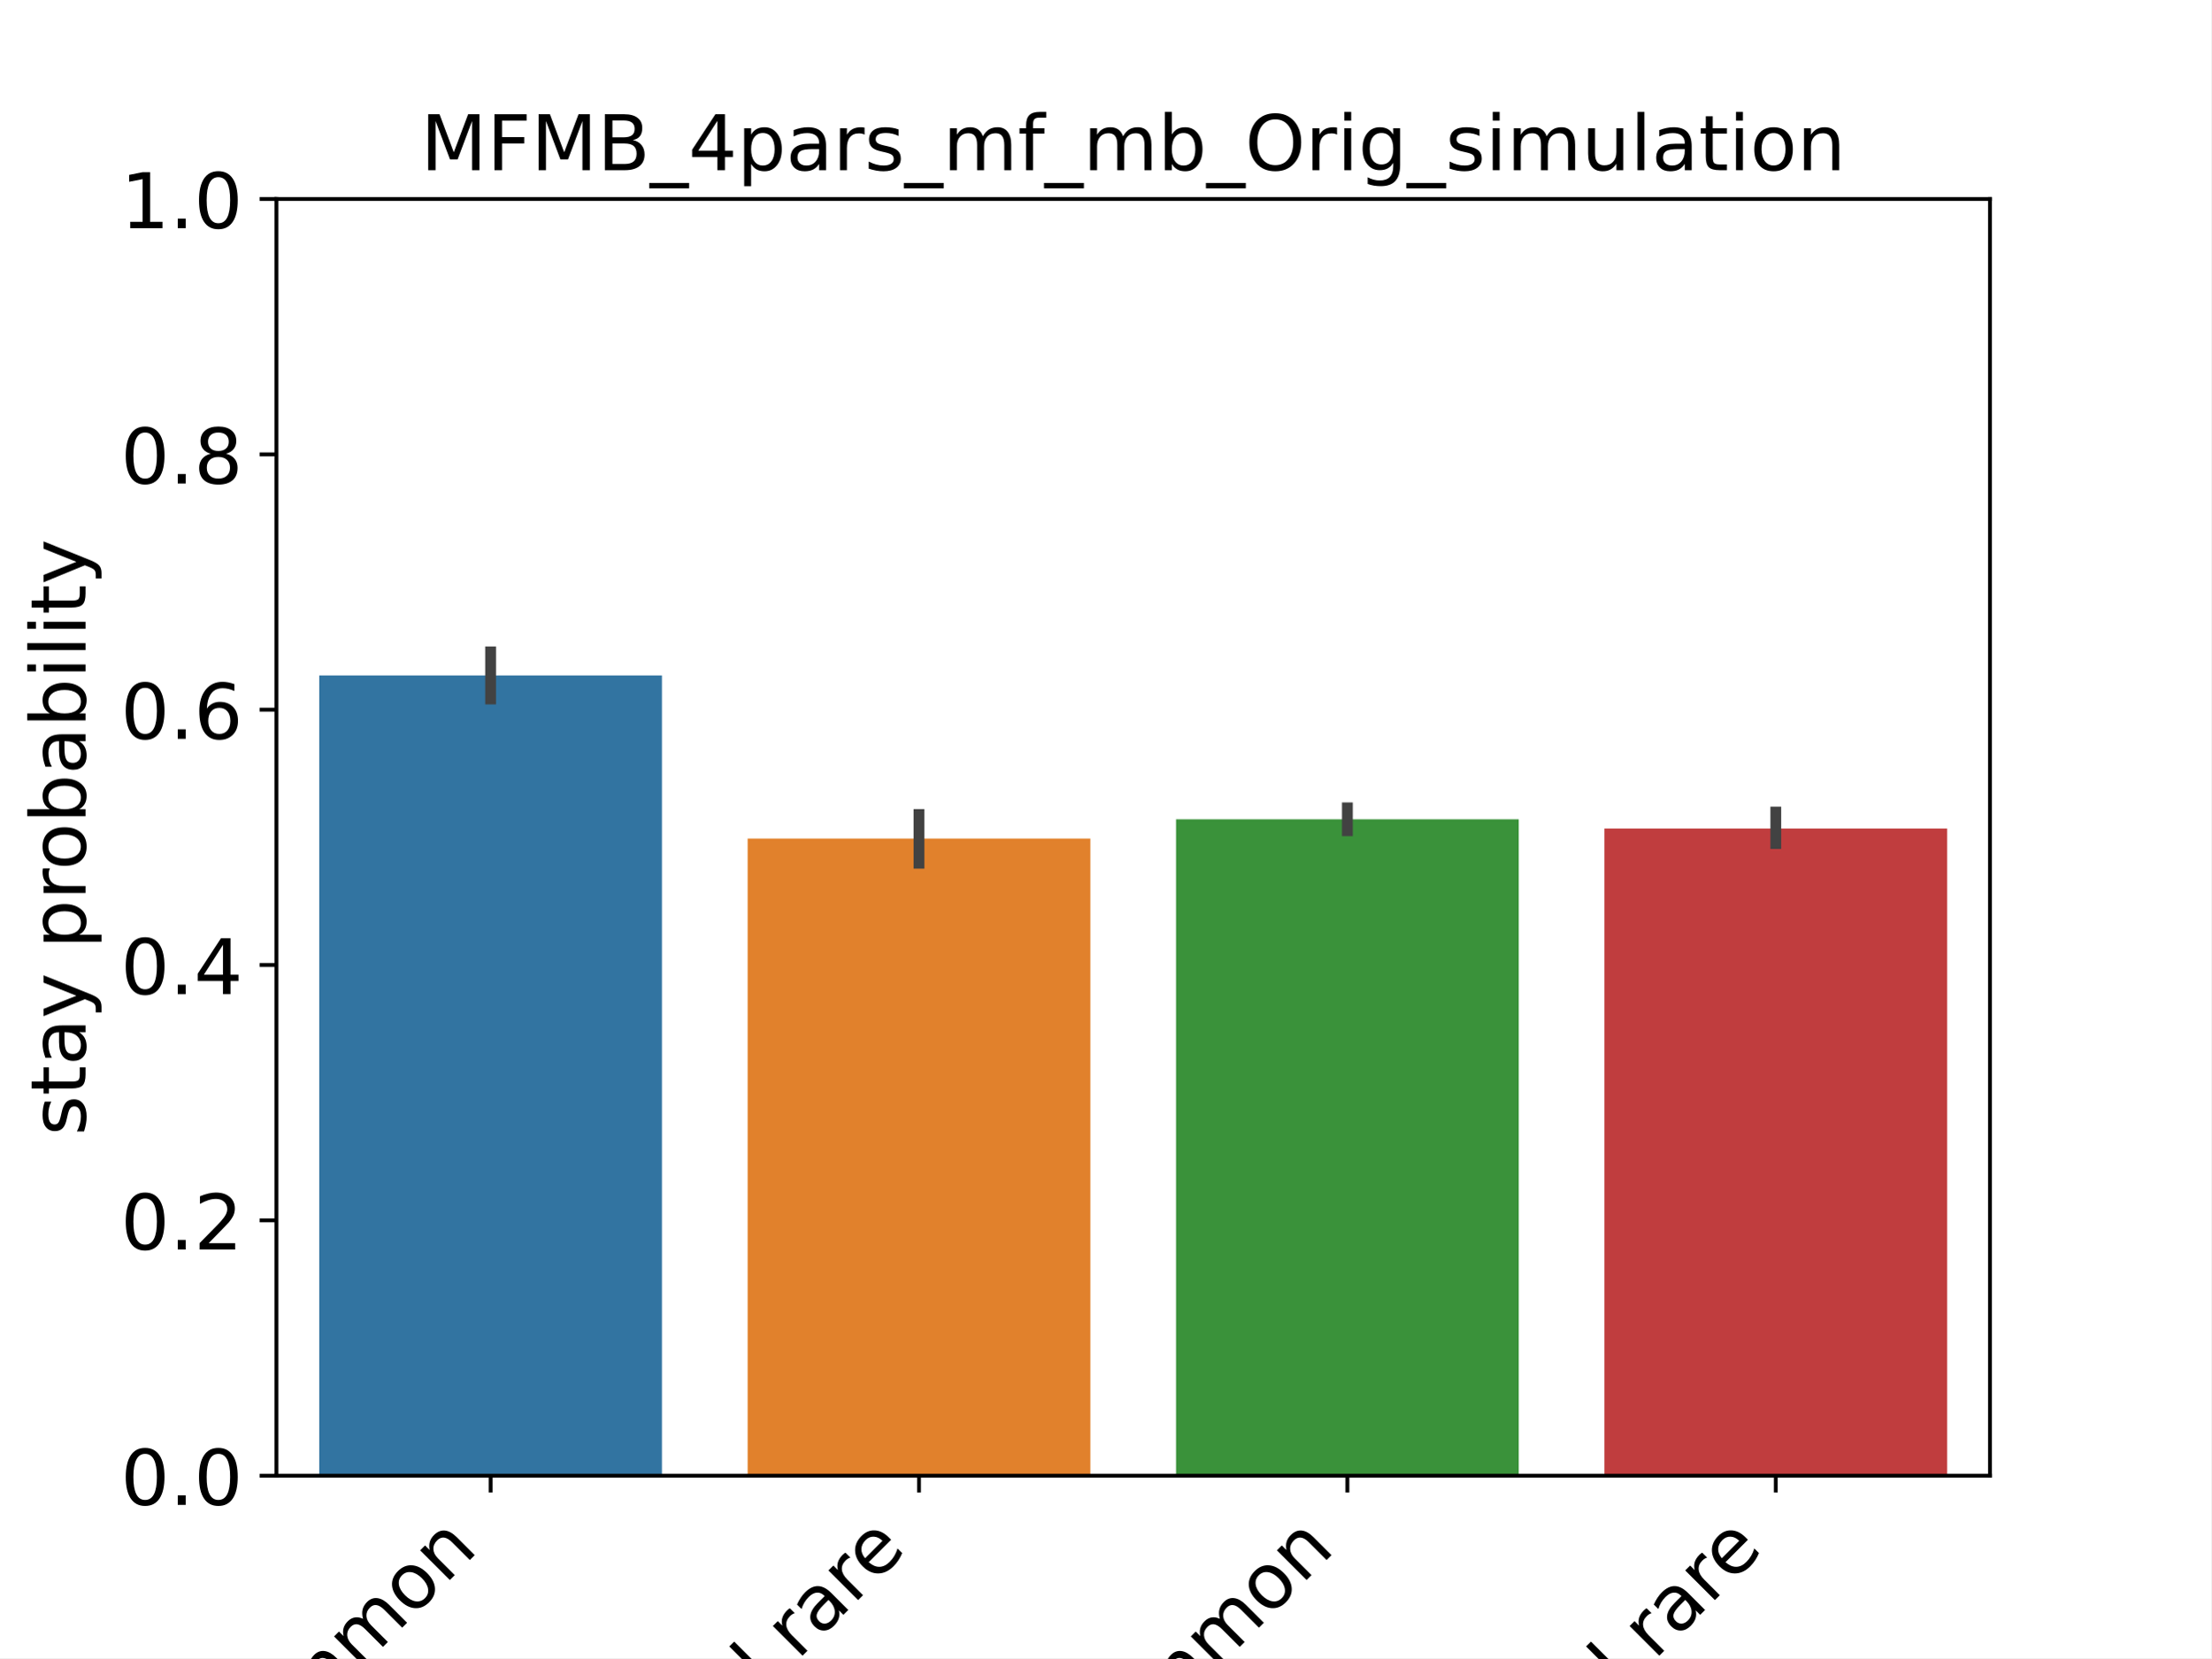
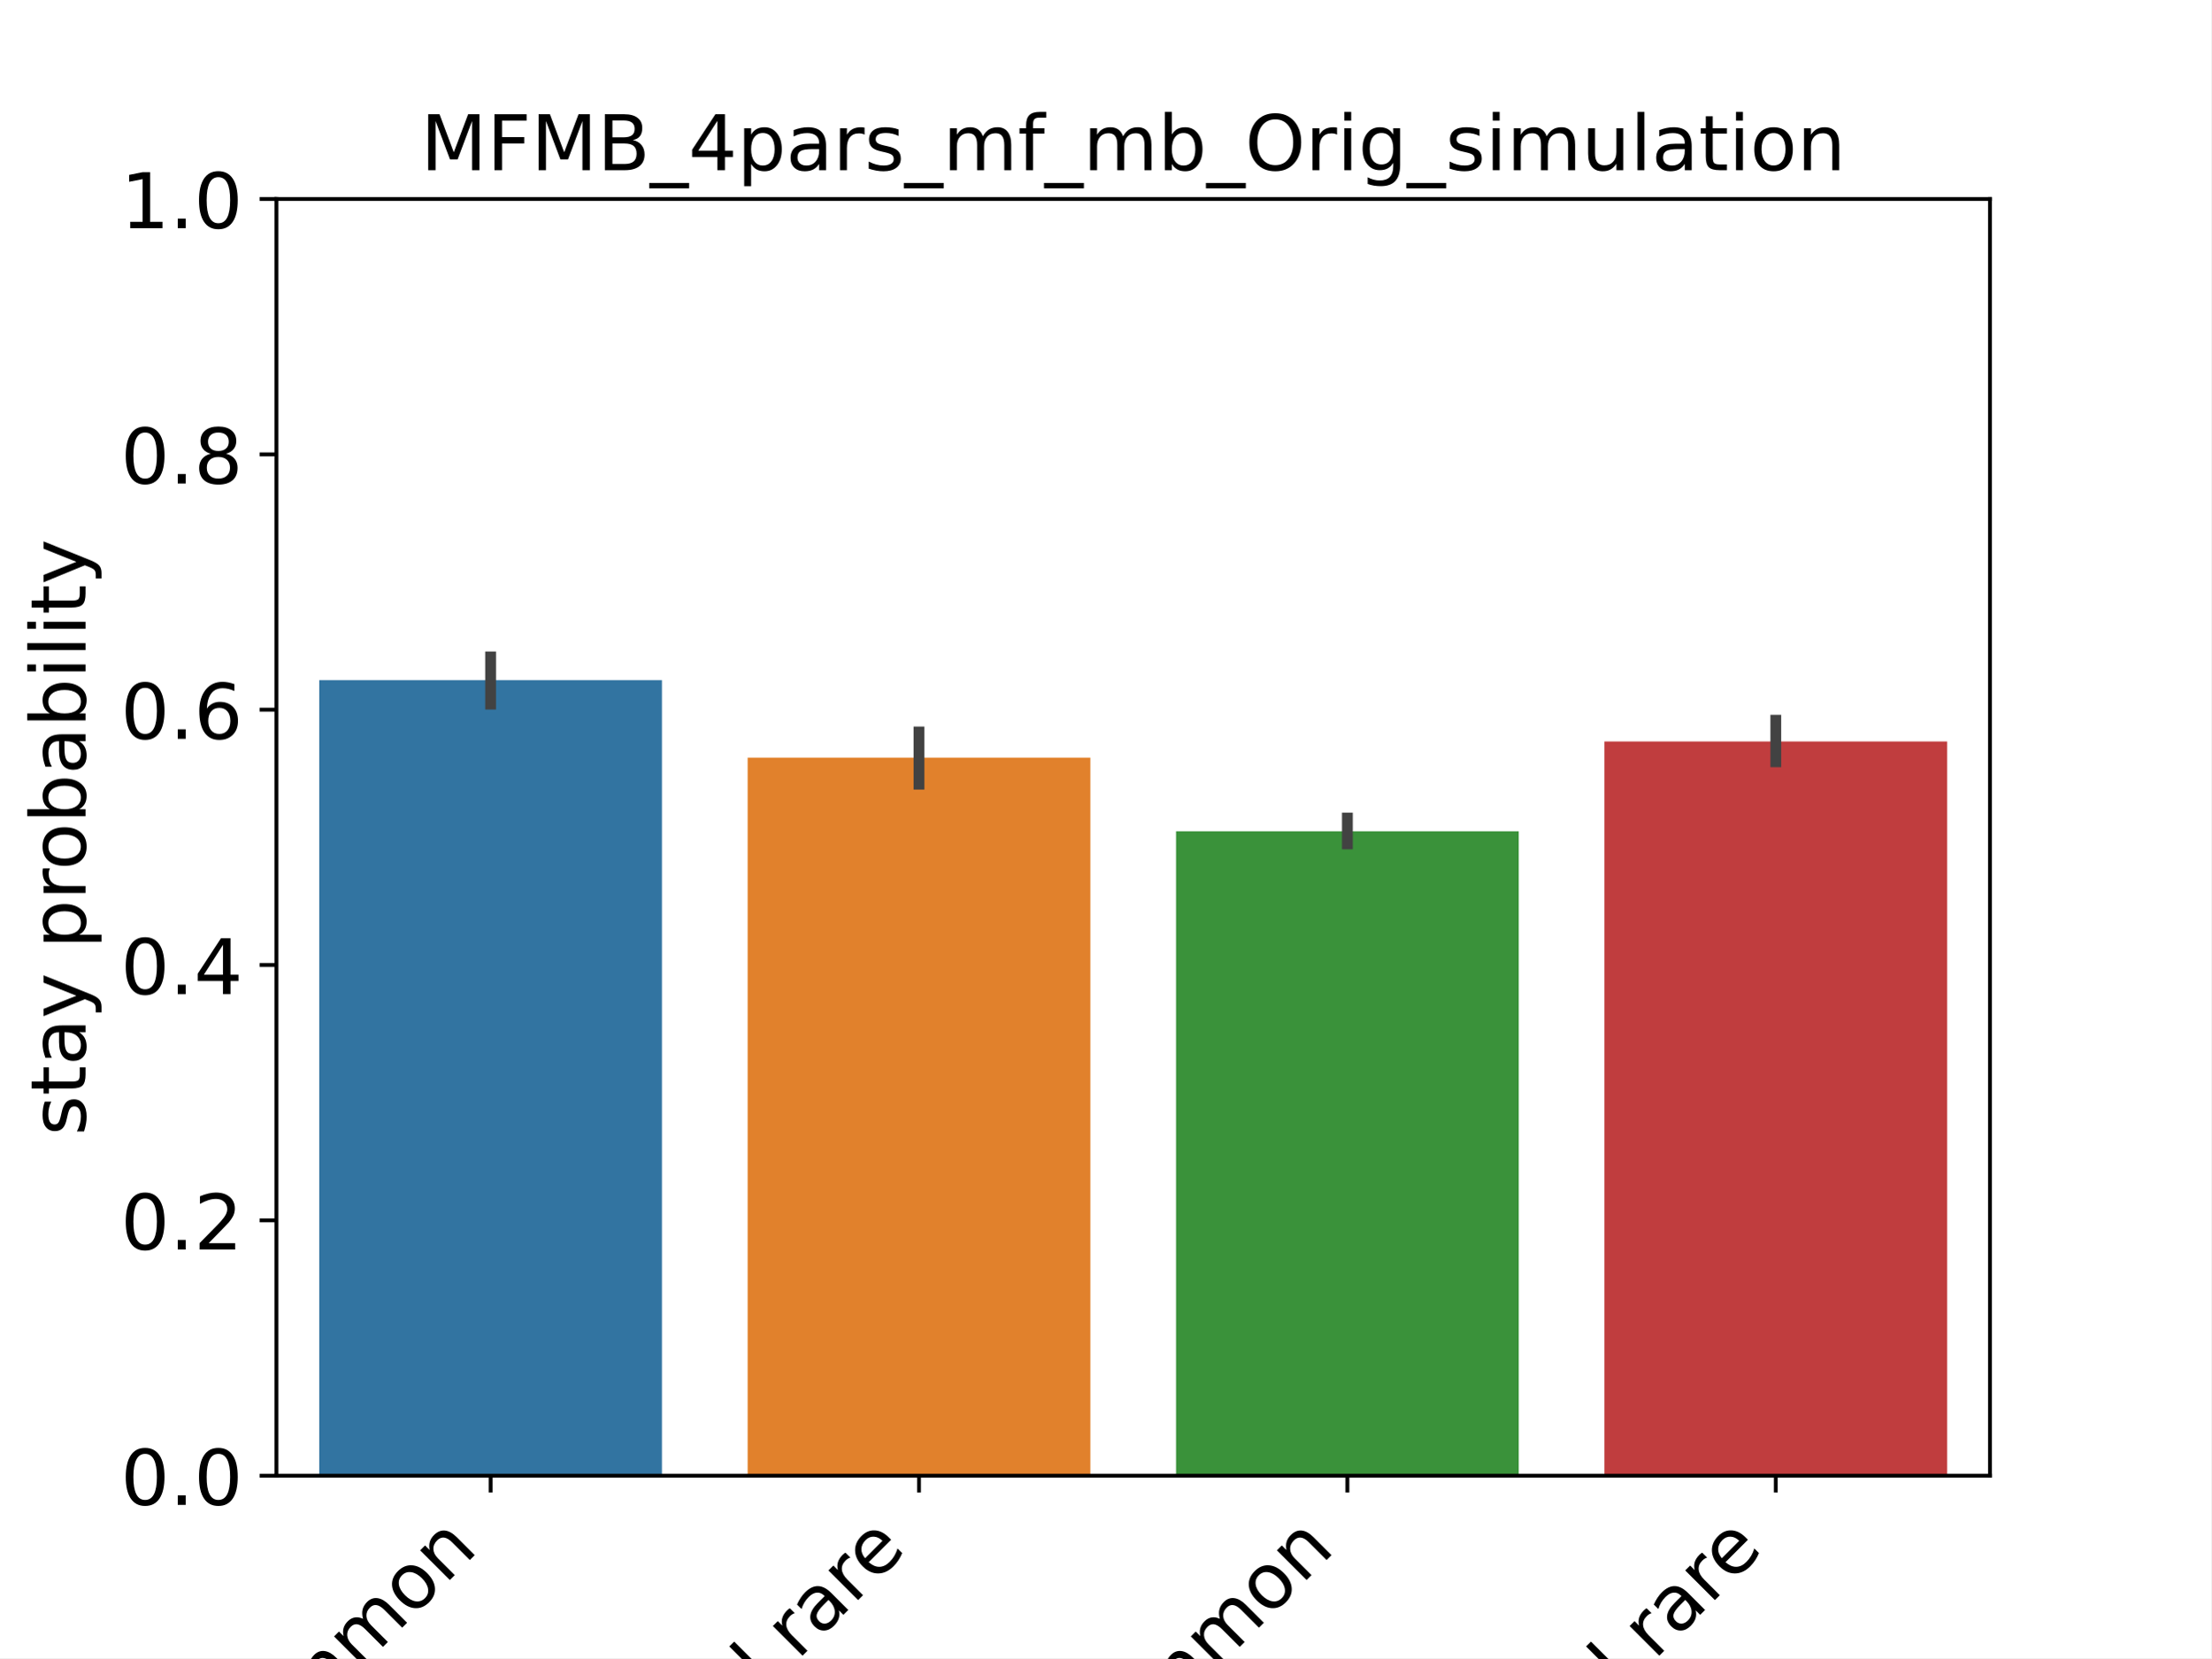
<svg xmlns="http://www.w3.org/2000/svg" xmlns:xlink="http://www.w3.org/1999/xlink" width="460.8pt" height="345.6pt" viewBox="0 0 460.8 345.6" version="1.1">
  <defs>
    <style type="text/css">*{stroke-linejoin: round; stroke-linecap: butt}</style>
  </defs>
  <g id="figure_1">
    <g id="patch_1">
      <path d="M 0 345.6  L 460.8 345.6  L 460.8 0  L 0 0  z " style="fill: #ffffff" />
    </g>
    <g id="axes_1">
      <g id="patch_2">
        <path d="M 57.6 307.584  L 414.72 307.584  L 414.72 41.472  L 57.6 41.472  z " style="fill: #ffffff" />
      </g>
      <g id="patch_3">
-         <path d="M 66.528 307.584  L 137.952 307.584  L 137.952 140.778  L 66.528 140.778  z " clip-path="url(#p38633db8a9)" style="fill: #3274a1" />
+         <path d="M 66.528 307.584  L 137.952 307.584  L 137.952 141.769  L 66.528 141.769  z " clip-path="url(#p437ed439b6)" style="fill: #3274a1" />
      </g>
      <g id="patch_4">
-         <path d="M 155.808 307.584  L 227.232 307.584  L 227.232 174.786  L 155.808 174.786  z " clip-path="url(#p38633db8a9)" style="fill: #e1812c" />
+         <path d="M 155.808 307.584  L 227.232 307.584  L 227.232 157.914  L 155.808 157.914  z " clip-path="url(#p437ed439b6)" style="fill: #e1812c" />
      </g>
      <g id="patch_5">
-         <path d="M 245.088 307.584  L 316.512 307.584  L 316.512 170.77  L 245.088 170.77  z " clip-path="url(#p38633db8a9)" style="fill: #3a923a" />
+         <path d="M 245.088 307.584  L 316.512 307.584  L 316.512 173.267  L 245.088 173.267  z " clip-path="url(#p437ed439b6)" style="fill: #3a923a" />
      </g>
      <g id="patch_6">
-         <path d="M 334.368 307.584  L 405.792 307.584  L 405.792 172.7  L 334.368 172.7  z " clip-path="url(#p38633db8a9)" style="fill: #c03d3e" />
+         <path d="M 334.368 307.584  L 405.792 307.584  L 405.792 154.54  L 334.368 154.54  z " clip-path="url(#p437ed439b6)" style="fill: #c03d3e" />
      </g>
      <g id="matplotlib.axis_1">
        <g id="xtick_1">
          <g id="line2d_1">
            <defs>
-               <path id="m3c19576988" d="M 0 0  L 0 3.5  " style="stroke: #000000; stroke-width: 0.8" />
+               <path id="mb8dc7175d4" d="M 0 0  L 0 3.5  " style="stroke: #000000; stroke-width: 0.8" />
            </defs>
            <g>
-               <use xlink:href="#m3c19576988" x="102.24" y="307.584" style="stroke: #000000; stroke-width: 0.8" />
+               <use xlink:href="#mb8dc7175d4" x="102.24" y="307.584" style="stroke: #000000; stroke-width: 0.8" />
            </g>
          </g>
          <g id="text_1">
            <g transform="translate(-6.307962 429.3757) rotate(-45) scale(0.16 -0.16)">
              <defs>
                <path id="DejaVuSans-72" d="M 2631 2963  Q 2534 3019 2420 3045  Q 2306 3072 2169 3072  Q 1681 3072 1420 2755  Q 1159 2438 1159 1844  L 1159 0  L 581 0  L 581 3500  L 1159 3500  L 1159 2956  Q 1341 3275 1631 3429  Q 1922 3584 2338 3584  Q 2397 3584 2469 3576  Q 2541 3569 2628 3553  L 2631 2963  z " transform="scale(0.015625)" />
                <path id="DejaVuSans-65" d="M 3597 1894  L 3597 1613  L 953 1613  Q 991 1019 1311 708  Q 1631 397 2203 397  Q 2534 397 2845 478  Q 3156 559 3463 722  L 3463 178  Q 3153 47 2828 -22  Q 2503 -91 2169 -91  Q 1331 -91 842 396  Q 353 884 353 1716  Q 353 2575 817 3079  Q 1281 3584 2069 3584  Q 2775 3584 3186 3129  Q 3597 2675 3597 1894  z M 3022 2063  Q 3016 2534 2758 2815  Q 2500 3097 2075 3097  Q 1594 3097 1305 2825  Q 1016 2553 972 2059  L 3022 2063  z " transform="scale(0.015625)" />
                <path id="DejaVuSans-77" d="M 269 3500  L 844 3500  L 1563 769  L 2278 3500  L 2956 3500  L 3675 769  L 4391 3500  L 4966 3500  L 4050 0  L 3372 0  L 2619 2869  L 1863 0  L 1184 0  L 269 3500  z " transform="scale(0.015625)" />
                <path id="DejaVuSans-61" d="M 2194 1759  Q 1497 1759 1228 1600  Q 959 1441 959 1056  Q 959 750 1161 570  Q 1363 391 1709 391  Q 2188 391 2477 730  Q 2766 1069 2766 1631  L 2766 1759  L 2194 1759  z M 3341 1997  L 3341 0  L 2766 0  L 2766 531  Q 2569 213 2275 61  Q 1981 -91 1556 -91  Q 1019 -91 701 211  Q 384 513 384 1019  Q 384 1609 779 1909  Q 1175 2209 1959 2209  L 2766 2209  L 2766 2266  Q 2766 2663 2505 2880  Q 2244 3097 1772 3097  Q 1472 3097 1187 3025  Q 903 2953 641 2809  L 641 3341  Q 956 3463 1253 3523  Q 1550 3584 1831 3584  Q 2591 3584 2966 3190  Q 3341 2797 3341 1997  z " transform="scale(0.015625)" />
                <path id="DejaVuSans-64" d="M 2906 2969  L 2906 4863  L 3481 4863  L 3481 0  L 2906 0  L 2906 525  Q 2725 213 2448 61  Q 2172 -91 1784 -91  Q 1150 -91 751 415  Q 353 922 353 1747  Q 353 2572 751 3078  Q 1150 3584 1784 3584  Q 2172 3584 2448 3432  Q 2725 3281 2906 2969  z M 947 1747  Q 947 1113 1208 752  Q 1469 391 1925 391  Q 2381 391 2643 752  Q 2906 1113 2906 1747  Q 2906 2381 2643 2742  Q 2381 3103 1925 3103  Q 1469 3103 1208 2742  Q 947 2381 947 1747  z " transform="scale(0.015625)" />
                <path id="DejaVuSans-20" transform="scale(0.015625)" />
                <path id="DejaVuSans-63" d="M 3122 3366  L 3122 2828  Q 2878 2963 2633 3030  Q 2388 3097 2138 3097  Q 1578 3097 1268 2742  Q 959 2388 959 1747  Q 959 1106 1268 751  Q 1578 397 2138 397  Q 2388 397 2633 464  Q 2878 531 3122 666  L 3122 134  Q 2881 22 2623 -34  Q 2366 -91 2075 -91  Q 1284 -91 818 406  Q 353 903 353 1747  Q 353 2603 823 3093  Q 1294 3584 2113 3584  Q 2378 3584 2631 3529  Q 2884 3475 3122 3366  z " transform="scale(0.015625)" />
                <path id="DejaVuSans-6f" d="M 1959 3097  Q 1497 3097 1228 2736  Q 959 2375 959 1747  Q 959 1119 1226 758  Q 1494 397 1959 397  Q 2419 397 2687 759  Q 2956 1122 2956 1747  Q 2956 2369 2687 2733  Q 2419 3097 1959 3097  z M 1959 3584  Q 2709 3584 3137 3096  Q 3566 2609 3566 1747  Q 3566 888 3137 398  Q 2709 -91 1959 -91  Q 1206 -91 779 398  Q 353 888 353 1747  Q 353 2609 779 3096  Q 1206 3584 1959 3584  z " transform="scale(0.015625)" />
                <path id="DejaVuSans-6d" d="M 3328 2828  Q 3544 3216 3844 3400  Q 4144 3584 4550 3584  Q 5097 3584 5394 3201  Q 5691 2819 5691 2113  L 5691 0  L 5113 0  L 5113 2094  Q 5113 2597 4934 2840  Q 4756 3084 4391 3084  Q 3944 3084 3684 2787  Q 3425 2491 3425 1978  L 3425 0  L 2847 0  L 2847 2094  Q 2847 2600 2669 2842  Q 2491 3084 2119 3084  Q 1678 3084 1418 2786  Q 1159 2488 1159 1978  L 1159 0  L 581 0  L 581 3500  L 1159 3500  L 1159 2956  Q 1356 3278 1631 3431  Q 1906 3584 2284 3584  Q 2666 3584 2933 3390  Q 3200 3197 3328 2828  z " transform="scale(0.015625)" />
                <path id="DejaVuSans-6e" d="M 3513 2113  L 3513 0  L 2938 0  L 2938 2094  Q 2938 2591 2744 2837  Q 2550 3084 2163 3084  Q 1697 3084 1428 2787  Q 1159 2491 1159 1978  L 1159 0  L 581 0  L 581 3500  L 1159 3500  L 1159 2956  Q 1366 3272 1645 3428  Q 1925 3584 2291 3584  Q 2894 3584 3203 3211  Q 3513 2838 3513 2113  z " transform="scale(0.015625)" />
              </defs>
              <use xlink:href="#DejaVuSans-72" />
              <use xlink:href="#DejaVuSans-65" transform="translate(38.86328 0)" />
              <use xlink:href="#DejaVuSans-77" transform="translate(100.3867 0)" />
              <use xlink:href="#DejaVuSans-61" transform="translate(182.1738 0)" />
              <use xlink:href="#DejaVuSans-72" transform="translate(243.4531 0)" />
              <use xlink:href="#DejaVuSans-64" transform="translate(282.8164 0)" />
              <use xlink:href="#DejaVuSans-65" transform="translate(346.293 0)" />
              <use xlink:href="#DejaVuSans-64" transform="translate(407.8164 0)" />
              <use xlink:href="#DejaVuSans-20" transform="translate(471.293 0)" />
              <use xlink:href="#DejaVuSans-63" transform="translate(503.0801 0)" />
              <use xlink:href="#DejaVuSans-6f" transform="translate(558.0605 0)" />
              <use xlink:href="#DejaVuSans-6d" transform="translate(619.2422 0)" />
              <use xlink:href="#DejaVuSans-6d" transform="translate(716.6543 0)" />
              <use xlink:href="#DejaVuSans-6f" transform="translate(814.0664 0)" />
              <use xlink:href="#DejaVuSans-6e" transform="translate(875.248 0)" />
            </g>
          </g>
        </g>
        <g id="xtick_2">
          <g id="line2d_2">
            <g>
-               <use xlink:href="#m3c19576988" x="191.52" y="307.584" style="stroke: #000000; stroke-width: 0.8" />
+               <use xlink:href="#mb8dc7175d4" x="191.52" y="307.584" style="stroke: #000000; stroke-width: 0.8" />
            </g>
          </g>
          <g id="text_2">
            <g transform="translate(109.3065 403.0413) rotate(-45) scale(0.16 -0.16)">
              <use xlink:href="#DejaVuSans-72" />
              <use xlink:href="#DejaVuSans-65" transform="translate(38.86328 0)" />
              <use xlink:href="#DejaVuSans-77" transform="translate(100.3867 0)" />
              <use xlink:href="#DejaVuSans-61" transform="translate(182.1738 0)" />
              <use xlink:href="#DejaVuSans-72" transform="translate(243.4531 0)" />
              <use xlink:href="#DejaVuSans-64" transform="translate(282.8164 0)" />
              <use xlink:href="#DejaVuSans-65" transform="translate(346.293 0)" />
              <use xlink:href="#DejaVuSans-64" transform="translate(407.8164 0)" />
              <use xlink:href="#DejaVuSans-20" transform="translate(471.293 0)" />
              <use xlink:href="#DejaVuSans-72" transform="translate(503.0801 0)" />
              <use xlink:href="#DejaVuSans-61" transform="translate(544.1934 0)" />
              <use xlink:href="#DejaVuSans-72" transform="translate(605.4727 0)" />
              <use xlink:href="#DejaVuSans-65" transform="translate(644.3359 0)" />
            </g>
          </g>
        </g>
        <g id="xtick_3">
          <g id="line2d_3">
            <g>
-               <use xlink:href="#m3c19576988" x="280.8" y="307.584" style="stroke: #000000; stroke-width: 0.8" />
+               <use xlink:href="#mb8dc7175d4" x="280.8" y="307.584" style="stroke: #000000; stroke-width: 0.8" />
            </g>
          </g>
          <g id="text_3">
            <g transform="translate(157.9119 443.7158) rotate(-45) scale(0.16 -0.16)">
              <defs>
                <path id="DejaVuSans-75" d="M 544 1381  L 544 3500  L 1119 3500  L 1119 1403  Q 1119 906 1312 657  Q 1506 409 1894 409  Q 2359 409 2629 706  Q 2900 1003 2900 1516  L 2900 3500  L 3475 3500  L 3475 0  L 2900 0  L 2900 538  Q 2691 219 2414 64  Q 2138 -91 1772 -91  Q 1169 -91 856 284  Q 544 659 544 1381  z M 1991 3584  L 1991 3584  z " transform="scale(0.015625)" />
              </defs>
              <use xlink:href="#DejaVuSans-75" />
              <use xlink:href="#DejaVuSans-6e" transform="translate(63.37891 0)" />
              <use xlink:href="#DejaVuSans-72" transform="translate(126.7578 0)" />
              <use xlink:href="#DejaVuSans-65" transform="translate(165.6211 0)" />
              <use xlink:href="#DejaVuSans-77" transform="translate(227.1445 0)" />
              <use xlink:href="#DejaVuSans-61" transform="translate(308.9316 0)" />
              <use xlink:href="#DejaVuSans-72" transform="translate(370.2109 0)" />
              <use xlink:href="#DejaVuSans-64" transform="translate(409.5742 0)" />
              <use xlink:href="#DejaVuSans-65" transform="translate(473.0508 0)" />
              <use xlink:href="#DejaVuSans-64" transform="translate(534.5742 0)" />
              <use xlink:href="#DejaVuSans-20" transform="translate(598.0508 0)" />
              <use xlink:href="#DejaVuSans-63" transform="translate(629.8379 0)" />
              <use xlink:href="#DejaVuSans-6f" transform="translate(684.8184 0)" />
              <use xlink:href="#DejaVuSans-6d" transform="translate(746 0)" />
              <use xlink:href="#DejaVuSans-6d" transform="translate(843.4121 0)" />
              <use xlink:href="#DejaVuSans-6f" transform="translate(940.8242 0)" />
              <use xlink:href="#DejaVuSans-6e" transform="translate(1002.006 0)" />
            </g>
          </g>
        </g>
        <g id="xtick_4">
          <g id="line2d_4">
            <g>
-               <use xlink:href="#m3c19576988" x="370.08" y="307.584" style="stroke: #000000; stroke-width: 0.8" />
+               <use xlink:href="#mb8dc7175d4" x="370.08" y="307.584" style="stroke: #000000; stroke-width: 0.8" />
            </g>
          </g>
          <g id="text_4">
            <g transform="translate(273.5263 417.3814) rotate(-45) scale(0.16 -0.16)">
              <use xlink:href="#DejaVuSans-75" />
              <use xlink:href="#DejaVuSans-6e" transform="translate(63.37891 0)" />
              <use xlink:href="#DejaVuSans-72" transform="translate(126.7578 0)" />
              <use xlink:href="#DejaVuSans-65" transform="translate(165.6211 0)" />
              <use xlink:href="#DejaVuSans-77" transform="translate(227.1445 0)" />
              <use xlink:href="#DejaVuSans-61" transform="translate(308.9316 0)" />
              <use xlink:href="#DejaVuSans-72" transform="translate(370.2109 0)" />
              <use xlink:href="#DejaVuSans-64" transform="translate(409.5742 0)" />
              <use xlink:href="#DejaVuSans-65" transform="translate(473.0508 0)" />
              <use xlink:href="#DejaVuSans-64" transform="translate(534.5742 0)" />
              <use xlink:href="#DejaVuSans-20" transform="translate(598.0508 0)" />
              <use xlink:href="#DejaVuSans-72" transform="translate(629.8379 0)" />
              <use xlink:href="#DejaVuSans-61" transform="translate(670.9512 0)" />
              <use xlink:href="#DejaVuSans-72" transform="translate(732.2305 0)" />
              <use xlink:href="#DejaVuSans-65" transform="translate(771.0938 0)" />
            </g>
          </g>
        </g>
      </g>
      <g id="matplotlib.axis_2">
        <g id="ytick_1">
          <g id="line2d_5">
            <defs>
-               <path id="m52d9d8c1ef" d="M 0 0  L -3.5 0  " style="stroke: #000000; stroke-width: 0.8" />
+               <path id="mc25be840ff" d="M 0 0  L -3.5 0  " style="stroke: #000000; stroke-width: 0.8" />
            </defs>
            <g>
-               <use xlink:href="#m52d9d8c1ef" x="57.6" y="307.584" style="stroke: #000000; stroke-width: 0.8" />
+               <use xlink:href="#mc25be840ff" x="57.6" y="307.584" style="stroke: #000000; stroke-width: 0.8" />
            </g>
          </g>
          <g id="text_5">
            <g transform="translate(25.155 313.6628) scale(0.16 -0.16)">
              <defs>
                <path id="DejaVuSans-30" d="M 2034 4250  Q 1547 4250 1301 3770  Q 1056 3291 1056 2328  Q 1056 1369 1301 889  Q 1547 409 2034 409  Q 2525 409 2770 889  Q 3016 1369 3016 2328  Q 3016 3291 2770 3770  Q 2525 4250 2034 4250  z M 2034 4750  Q 2819 4750 3233 4129  Q 3647 3509 3647 2328  Q 3647 1150 3233 529  Q 2819 -91 2034 -91  Q 1250 -91 836 529  Q 422 1150 422 2328  Q 422 3509 836 4129  Q 1250 4750 2034 4750  z " transform="scale(0.015625)" />
                <path id="DejaVuSans-2e" d="M 684 794  L 1344 794  L 1344 0  L 684 0  L 684 794  z " transform="scale(0.015625)" />
              </defs>
              <use xlink:href="#DejaVuSans-30" />
              <use xlink:href="#DejaVuSans-2e" transform="translate(63.62305 0)" />
              <use xlink:href="#DejaVuSans-30" transform="translate(95.41016 0)" />
            </g>
          </g>
        </g>
        <g id="ytick_2">
          <g id="line2d_6">
            <g>
-               <use xlink:href="#m52d9d8c1ef" x="57.6" y="254.362" style="stroke: #000000; stroke-width: 0.8" />
+               <use xlink:href="#mc25be840ff" x="57.6" y="254.362" style="stroke: #000000; stroke-width: 0.8" />
            </g>
          </g>
          <g id="text_6">
            <g transform="translate(25.155 260.4403) scale(0.16 -0.16)">
              <defs>
                <path id="DejaVuSans-32" d="M 1228 531  L 3431 531  L 3431 0  L 469 0  L 469 531  Q 828 903 1448 1529  Q 2069 2156 2228 2338  Q 2531 2678 2651 2914  Q 2772 3150 2772 3378  Q 2772 3750 2511 3984  Q 2250 4219 1831 4219  Q 1534 4219 1204 4116  Q 875 4013 500 3803  L 500 4441  Q 881 4594 1212 4672  Q 1544 4750 1819 4750  Q 2544 4750 2975 4387  Q 3406 4025 3406 3419  Q 3406 3131 3298 2873  Q 3191 2616 2906 2266  Q 2828 2175 2409 1742  Q 1991 1309 1228 531  z " transform="scale(0.015625)" />
              </defs>
              <use xlink:href="#DejaVuSans-30" />
              <use xlink:href="#DejaVuSans-2e" transform="translate(63.62305 0)" />
              <use xlink:href="#DejaVuSans-32" transform="translate(95.41016 0)" />
            </g>
          </g>
        </g>
        <g id="ytick_3">
          <g id="line2d_7">
            <g>
-               <use xlink:href="#m52d9d8c1ef" x="57.6" y="201.139" style="stroke: #000000; stroke-width: 0.8" />
+               <use xlink:href="#mc25be840ff" x="57.6" y="201.139" style="stroke: #000000; stroke-width: 0.8" />
            </g>
          </g>
          <g id="text_7">
            <g transform="translate(25.155 207.2179) scale(0.16 -0.16)">
              <defs>
                <path id="DejaVuSans-34" d="M 2419 4116  L 825 1625  L 2419 1625  L 2419 4116  z M 2253 4666  L 3047 4666  L 3047 1625  L 3713 1625  L 3713 1100  L 3047 1100  L 3047 0  L 2419 0  L 2419 1100  L 313 1100  L 313 1709  L 2253 4666  z " transform="scale(0.015625)" />
              </defs>
              <use xlink:href="#DejaVuSans-30" />
              <use xlink:href="#DejaVuSans-2e" transform="translate(63.62305 0)" />
              <use xlink:href="#DejaVuSans-34" transform="translate(95.41016 0)" />
            </g>
          </g>
        </g>
        <g id="ytick_4">
          <g id="line2d_8">
            <g>
-               <use xlink:href="#m52d9d8c1ef" x="57.6" y="147.917" style="stroke: #000000; stroke-width: 0.8" />
+               <use xlink:href="#mc25be840ff" x="57.6" y="147.917" style="stroke: #000000; stroke-width: 0.8" />
            </g>
          </g>
          <g id="text_8">
            <g transform="translate(25.155 153.9955) scale(0.16 -0.16)">
              <defs>
                <path id="DejaVuSans-36" d="M 2113 2584  Q 1688 2584 1439 2293  Q 1191 2003 1191 1497  Q 1191 994 1439 701  Q 1688 409 2113 409  Q 2538 409 2786 701  Q 3034 994 3034 1497  Q 3034 2003 2786 2293  Q 2538 2584 2113 2584  z M 3366 4563  L 3366 3988  Q 3128 4100 2886 4159  Q 2644 4219 2406 4219  Q 1781 4219 1451 3797  Q 1122 3375 1075 2522  Q 1259 2794 1537 2939  Q 1816 3084 2150 3084  Q 2853 3084 3261 2657  Q 3669 2231 3669 1497  Q 3669 778 3244 343  Q 2819 -91 2113 -91  Q 1303 -91 875 529  Q 447 1150 447 2328  Q 447 3434 972 4092  Q 1497 4750 2381 4750  Q 2619 4750 2861 4703  Q 3103 4656 3366 4563  z " transform="scale(0.015625)" />
              </defs>
              <use xlink:href="#DejaVuSans-30" />
              <use xlink:href="#DejaVuSans-2e" transform="translate(63.62305 0)" />
              <use xlink:href="#DejaVuSans-36" transform="translate(95.41016 0)" />
            </g>
          </g>
        </g>
        <g id="ytick_5">
          <g id="line2d_9">
            <g>
-               <use xlink:href="#m52d9d8c1ef" x="57.6" y="94.694" style="stroke: #000000; stroke-width: 0.8" />
+               <use xlink:href="#mc25be840ff" x="57.6" y="94.694" style="stroke: #000000; stroke-width: 0.8" />
            </g>
          </g>
          <g id="text_9">
            <g transform="translate(25.155 100.7731) scale(0.16 -0.16)">
              <defs>
                <path id="DejaVuSans-38" d="M 2034 2216  Q 1584 2216 1326 1975  Q 1069 1734 1069 1313  Q 1069 891 1326 650  Q 1584 409 2034 409  Q 2484 409 2743 651  Q 3003 894 3003 1313  Q 3003 1734 2745 1975  Q 2488 2216 2034 2216  z M 1403 2484  Q 997 2584 770 2862  Q 544 3141 544 3541  Q 544 4100 942 4425  Q 1341 4750 2034 4750  Q 2731 4750 3128 4425  Q 3525 4100 3525 3541  Q 3525 3141 3298 2862  Q 3072 2584 2669 2484  Q 3125 2378 3379 2068  Q 3634 1759 3634 1313  Q 3634 634 3220 271  Q 2806 -91 2034 -91  Q 1263 -91 848 271  Q 434 634 434 1313  Q 434 1759 690 2068  Q 947 2378 1403 2484  z M 1172 3481  Q 1172 3119 1398 2916  Q 1625 2713 2034 2713  Q 2441 2713 2670 2916  Q 2900 3119 2900 3481  Q 2900 3844 2670 4047  Q 2441 4250 2034 4250  Q 1625 4250 1398 4047  Q 1172 3844 1172 3481  z " transform="scale(0.015625)" />
              </defs>
              <use xlink:href="#DejaVuSans-30" />
              <use xlink:href="#DejaVuSans-2e" transform="translate(63.62305 0)" />
              <use xlink:href="#DejaVuSans-38" transform="translate(95.41016 0)" />
            </g>
          </g>
        </g>
        <g id="ytick_6">
          <g id="line2d_10">
            <g>
-               <use xlink:href="#m52d9d8c1ef" x="57.6" y="41.472" style="stroke: #000000; stroke-width: 0.8" />
+               <use xlink:href="#mc25be840ff" x="57.6" y="41.472" style="stroke: #000000; stroke-width: 0.8" />
            </g>
          </g>
          <g id="text_10">
            <g transform="translate(25.155 47.55075) scale(0.16 -0.16)">
              <defs>
                <path id="DejaVuSans-31" d="M 794 531  L 1825 531  L 1825 4091  L 703 3866  L 703 4441  L 1819 4666  L 2450 4666  L 2450 531  L 3481 531  L 3481 0  L 794 0  L 794 531  z " transform="scale(0.015625)" />
              </defs>
              <use xlink:href="#DejaVuSans-31" />
              <use xlink:href="#DejaVuSans-2e" transform="translate(63.62305 0)" />
              <use xlink:href="#DejaVuSans-30" transform="translate(95.41016 0)" />
            </g>
          </g>
        </g>
        <g id="text_11">
          <g transform="translate(17.8275 236.693) rotate(-90) scale(0.16 -0.16)">
            <defs>
              <path id="DejaVuSans-73" d="M 2834 3397  L 2834 2853  Q 2591 2978 2328 3040  Q 2066 3103 1784 3103  Q 1356 3103 1142 2972  Q 928 2841 928 2578  Q 928 2378 1081 2264  Q 1234 2150 1697 2047  L 1894 2003  Q 2506 1872 2764 1633  Q 3022 1394 3022 966  Q 3022 478 2636 193  Q 2250 -91 1575 -91  Q 1294 -91 989 -36  Q 684 19 347 128  L 347 722  Q 666 556 975 473  Q 1284 391 1588 391  Q 1994 391 2212 530  Q 2431 669 2431 922  Q 2431 1156 2273 1281  Q 2116 1406 1581 1522  L 1381 1569  Q 847 1681 609 1914  Q 372 2147 372 2553  Q 372 3047 722 3315  Q 1072 3584 1716 3584  Q 2034 3584 2315 3537  Q 2597 3491 2834 3397  z " transform="scale(0.015625)" />
              <path id="DejaVuSans-74" d="M 1172 4494  L 1172 3500  L 2356 3500  L 2356 3053  L 1172 3053  L 1172 1153  Q 1172 725 1289 603  Q 1406 481 1766 481  L 2356 481  L 2356 0  L 1766 0  Q 1100 0 847 248  Q 594 497 594 1153  L 594 3053  L 172 3053  L 172 3500  L 594 3500  L 594 4494  L 1172 4494  z " transform="scale(0.015625)" />
              <path id="DejaVuSans-79" d="M 2059 -325  Q 1816 -950 1584 -1140  Q 1353 -1331 966 -1331  L 506 -1331  L 506 -850  L 844 -850  Q 1081 -850 1212 -737  Q 1344 -625 1503 -206  L 1606 56  L 191 3500  L 800 3500  L 1894 763  L 2988 3500  L 3597 3500  L 2059 -325  z " transform="scale(0.015625)" />
              <path id="DejaVuSans-70" d="M 1159 525  L 1159 -1331  L 581 -1331  L 581 3500  L 1159 3500  L 1159 2969  Q 1341 3281 1617 3432  Q 1894 3584 2278 3584  Q 2916 3584 3314 3078  Q 3713 2572 3713 1747  Q 3713 922 3314 415  Q 2916 -91 2278 -91  Q 1894 -91 1617 61  Q 1341 213 1159 525  z M 3116 1747  Q 3116 2381 2855 2742  Q 2594 3103 2138 3103  Q 1681 3103 1420 2742  Q 1159 2381 1159 1747  Q 1159 1113 1420 752  Q 1681 391 2138 391  Q 2594 391 2855 752  Q 3116 1113 3116 1747  z " transform="scale(0.015625)" />
              <path id="DejaVuSans-62" d="M 3116 1747  Q 3116 2381 2855 2742  Q 2594 3103 2138 3103  Q 1681 3103 1420 2742  Q 1159 2381 1159 1747  Q 1159 1113 1420 752  Q 1681 391 2138 391  Q 2594 391 2855 752  Q 3116 1113 3116 1747  z M 1159 2969  Q 1341 3281 1617 3432  Q 1894 3584 2278 3584  Q 2916 3584 3314 3078  Q 3713 2572 3713 1747  Q 3713 922 3314 415  Q 2916 -91 2278 -91  Q 1894 -91 1617 61  Q 1341 213 1159 525  L 1159 0  L 581 0  L 581 4863  L 1159 4863  L 1159 2969  z " transform="scale(0.015625)" />
              <path id="DejaVuSans-69" d="M 603 3500  L 1178 3500  L 1178 0  L 603 0  L 603 3500  z M 603 4863  L 1178 4863  L 1178 4134  L 603 4134  L 603 4863  z " transform="scale(0.015625)" />
              <path id="DejaVuSans-6c" d="M 603 4863  L 1178 4863  L 1178 0  L 603 0  L 603 4863  z " transform="scale(0.015625)" />
            </defs>
            <use xlink:href="#DejaVuSans-73" />
            <use xlink:href="#DejaVuSans-74" transform="translate(52.09961 0)" />
            <use xlink:href="#DejaVuSans-61" transform="translate(91.30859 0)" />
            <use xlink:href="#DejaVuSans-79" transform="translate(152.5879 0)" />
            <use xlink:href="#DejaVuSans-20" transform="translate(211.7676 0)" />
            <use xlink:href="#DejaVuSans-70" transform="translate(243.5547 0)" />
            <use xlink:href="#DejaVuSans-72" transform="translate(307.0312 0)" />
            <use xlink:href="#DejaVuSans-6f" transform="translate(345.8945 0)" />
            <use xlink:href="#DejaVuSans-62" transform="translate(407.0762 0)" />
            <use xlink:href="#DejaVuSans-61" transform="translate(470.5527 0)" />
            <use xlink:href="#DejaVuSans-62" transform="translate(531.832 0)" />
            <use xlink:href="#DejaVuSans-69" transform="translate(595.3086 0)" />
            <use xlink:href="#DejaVuSans-6c" transform="translate(623.0918 0)" />
            <use xlink:href="#DejaVuSans-69" transform="translate(650.875 0)" />
            <use xlink:href="#DejaVuSans-74" transform="translate(678.6582 0)" />
            <use xlink:href="#DejaVuSans-79" transform="translate(717.8672 0)" />
          </g>
        </g>
      </g>
      <g id="line2d_11">
-         <path d="M 102.24 145.697  L 102.24 135.878  " clip-path="url(#p38633db8a9)" style="fill: none; stroke: #424242; stroke-width: 2.25; stroke-linecap: square" />
+         <path d="M 102.24 146.765  L 102.24 136.926  " clip-path="url(#p437ed439b6)" style="fill: none; stroke: #424242; stroke-width: 2.25; stroke-linecap: square" />
      </g>
      <g id="line2d_12">
-         <path d="M 191.52 179.922  L 191.52 169.766  " clip-path="url(#p38633db8a9)" style="fill: none; stroke: #424242; stroke-width: 2.25; stroke-linecap: square" />
+         <path d="M 191.52 163.444  L 191.52 152.56  " clip-path="url(#p437ed439b6)" style="fill: none; stroke: #424242; stroke-width: 2.25; stroke-linecap: square" />
      </g>
      <g id="line2d_13">
-         <path d="M 280.8 173.152  L 280.8 168.374  " clip-path="url(#p38633db8a9)" style="fill: none; stroke: #424242; stroke-width: 2.25; stroke-linecap: square" />
+         <path d="M 280.8 175.89  L 280.8 170.51  " clip-path="url(#p437ed439b6)" style="fill: none; stroke: #424242; stroke-width: 2.25; stroke-linecap: square" />
      </g>
      <g id="line2d_14">
-         <path d="M 370.08 175.82  L 370.08 169.268  " clip-path="url(#p38633db8a9)" style="fill: none; stroke: #424242; stroke-width: 2.25; stroke-linecap: square" />
+         <path d="M 370.08 158.777  L 370.08 150.121  " clip-path="url(#p437ed439b6)" style="fill: none; stroke: #424242; stroke-width: 2.25; stroke-linecap: square" />
      </g>
      <g id="patch_7">
        <path d="M 57.6 307.584  L 57.6 41.472  " style="fill: none; stroke: #000000; stroke-width: 0.8; stroke-linejoin: miter; stroke-linecap: square" />
      </g>
      <g id="patch_8">
        <path d="M 414.72 307.584  L 414.72 41.472  " style="fill: none; stroke: #000000; stroke-width: 0.8; stroke-linejoin: miter; stroke-linecap: square" />
      </g>
      <g id="patch_9">
        <path d="M 57.6 307.584  L 414.72 307.584  " style="fill: none; stroke: #000000; stroke-width: 0.8; stroke-linejoin: miter; stroke-linecap: square" />
      </g>
      <g id="patch_10">
        <path d="M 57.6 41.472  L 414.72 41.472  " style="fill: none; stroke: #000000; stroke-width: 0.8; stroke-linejoin: miter; stroke-linecap: square" />
      </g>
      <g id="text_12">
        <g transform="translate(87.66875 35.472) scale(0.16 -0.16)">
          <defs>
            <path id="DejaVuSans-4d" d="M 628 4666  L 1569 4666  L 2759 1491  L 3956 4666  L 4897 4666  L 4897 0  L 4281 0  L 4281 4097  L 3078 897  L 2444 897  L 1241 4097  L 1241 0  L 628 0  L 628 4666  z " transform="scale(0.015625)" />
            <path id="DejaVuSans-46" d="M 628 4666  L 3309 4666  L 3309 4134  L 1259 4134  L 1259 2759  L 3109 2759  L 3109 2228  L 1259 2228  L 1259 0  L 628 0  L 628 4666  z " transform="scale(0.015625)" />
            <path id="DejaVuSans-42" d="M 1259 2228  L 1259 519  L 2272 519  Q 2781 519 3026 730  Q 3272 941 3272 1375  Q 3272 1813 3026 2020  Q 2781 2228 2272 2228  L 1259 2228  z M 1259 4147  L 1259 2741  L 2194 2741  Q 2656 2741 2882 2914  Q 3109 3088 3109 3444  Q 3109 3797 2882 3972  Q 2656 4147 2194 4147  L 1259 4147  z M 628 4666  L 2241 4666  Q 2963 4666 3353 4366  Q 3744 4066 3744 3513  Q 3744 3084 3544 2831  Q 3344 2578 2956 2516  Q 3422 2416 3680 2098  Q 3938 1781 3938 1306  Q 3938 681 3513 340  Q 3088 0 2303 0  L 628 0  L 628 4666  z " transform="scale(0.015625)" />
            <path id="DejaVuSans-5f" d="M 3263 -1063  L 3263 -1509  L -63 -1509  L -63 -1063  L 3263 -1063  z " transform="scale(0.015625)" />
            <path id="DejaVuSans-66" d="M 2375 4863  L 2375 4384  L 1825 4384  Q 1516 4384 1395 4259  Q 1275 4134 1275 3809  L 1275 3500  L 2222 3500  L 2222 3053  L 1275 3053  L 1275 0  L 697 0  L 697 3053  L 147 3053  L 147 3500  L 697 3500  L 697 3744  Q 697 4328 969 4595  Q 1241 4863 1831 4863  L 2375 4863  z " transform="scale(0.015625)" />
            <path id="DejaVuSans-4f" d="M 2522 4238  Q 1834 4238 1429 3725  Q 1025 3213 1025 2328  Q 1025 1447 1429 934  Q 1834 422 2522 422  Q 3209 422 3611 934  Q 4013 1447 4013 2328  Q 4013 3213 3611 3725  Q 3209 4238 2522 4238  z M 2522 4750  Q 3503 4750 4090 4092  Q 4678 3434 4678 2328  Q 4678 1225 4090 567  Q 3503 -91 2522 -91  Q 1538 -91 948 565  Q 359 1222 359 2328  Q 359 3434 948 4092  Q 1538 4750 2522 4750  z " transform="scale(0.015625)" />
            <path id="DejaVuSans-67" d="M 2906 1791  Q 2906 2416 2648 2759  Q 2391 3103 1925 3103  Q 1463 3103 1205 2759  Q 947 2416 947 1791  Q 947 1169 1205 825  Q 1463 481 1925 481  Q 2391 481 2648 825  Q 2906 1169 2906 1791  z M 3481 434  Q 3481 -459 3084 -895  Q 2688 -1331 1869 -1331  Q 1566 -1331 1297 -1286  Q 1028 -1241 775 -1147  L 775 -588  Q 1028 -725 1275 -790  Q 1522 -856 1778 -856  Q 2344 -856 2625 -561  Q 2906 -266 2906 331  L 2906 616  Q 2728 306 2450 153  Q 2172 0 1784 0  Q 1141 0 747 490  Q 353 981 353 1791  Q 353 2603 747 3093  Q 1141 3584 1784 3584  Q 2172 3584 2450 3431  Q 2728 3278 2906 2969  L 2906 3500  L 3481 3500  L 3481 434  z " transform="scale(0.015625)" />
          </defs>
          <use xlink:href="#DejaVuSans-4d" />
          <use xlink:href="#DejaVuSans-46" transform="translate(86.2793 0)" />
          <use xlink:href="#DejaVuSans-4d" transform="translate(143.7988 0)" />
          <use xlink:href="#DejaVuSans-42" transform="translate(230.0781 0)" />
          <use xlink:href="#DejaVuSans-5f" transform="translate(298.6816 0)" />
          <use xlink:href="#DejaVuSans-34" transform="translate(348.6816 0)" />
          <use xlink:href="#DejaVuSans-70" transform="translate(412.3047 0)" />
          <use xlink:href="#DejaVuSans-61" transform="translate(475.7812 0)" />
          <use xlink:href="#DejaVuSans-72" transform="translate(537.0605 0)" />
          <use xlink:href="#DejaVuSans-73" transform="translate(578.1738 0)" />
          <use xlink:href="#DejaVuSans-5f" transform="translate(630.2734 0)" />
          <use xlink:href="#DejaVuSans-6d" transform="translate(680.2734 0)" />
          <use xlink:href="#DejaVuSans-66" transform="translate(777.6855 0)" />
          <use xlink:href="#DejaVuSans-5f" transform="translate(812.8906 0)" />
          <use xlink:href="#DejaVuSans-6d" transform="translate(862.8906 0)" />
          <use xlink:href="#DejaVuSans-62" transform="translate(960.3027 0)" />
          <use xlink:href="#DejaVuSans-5f" transform="translate(1023.779 0)" />
          <use xlink:href="#DejaVuSans-4f" transform="translate(1073.779 0)" />
          <use xlink:href="#DejaVuSans-72" transform="translate(1152.49 0)" />
          <use xlink:href="#DejaVuSans-69" transform="translate(1193.604 0)" />
          <use xlink:href="#DejaVuSans-67" transform="translate(1221.387 0)" />
          <use xlink:href="#DejaVuSans-5f" transform="translate(1284.863 0)" />
          <use xlink:href="#DejaVuSans-73" transform="translate(1334.863 0)" />
          <use xlink:href="#DejaVuSans-69" transform="translate(1386.963 0)" />
          <use xlink:href="#DejaVuSans-6d" transform="translate(1414.746 0)" />
          <use xlink:href="#DejaVuSans-75" transform="translate(1512.158 0)" />
          <use xlink:href="#DejaVuSans-6c" transform="translate(1575.537 0)" />
          <use xlink:href="#DejaVuSans-61" transform="translate(1603.32 0)" />
          <use xlink:href="#DejaVuSans-74" transform="translate(1664.6 0)" />
          <use xlink:href="#DejaVuSans-69" transform="translate(1703.809 0)" />
          <use xlink:href="#DejaVuSans-6f" transform="translate(1731.592 0)" />
          <use xlink:href="#DejaVuSans-6e" transform="translate(1792.773 0)" />
        </g>
      </g>
    </g>
  </g>
  <defs>
-     <clipPath id="p38633db8a9">
+     <clipPath id="p437ed439b6">
      <rect x="57.6" y="41.472" width="357.12" height="266.112" />
    </clipPath>
  </defs>
</svg>
